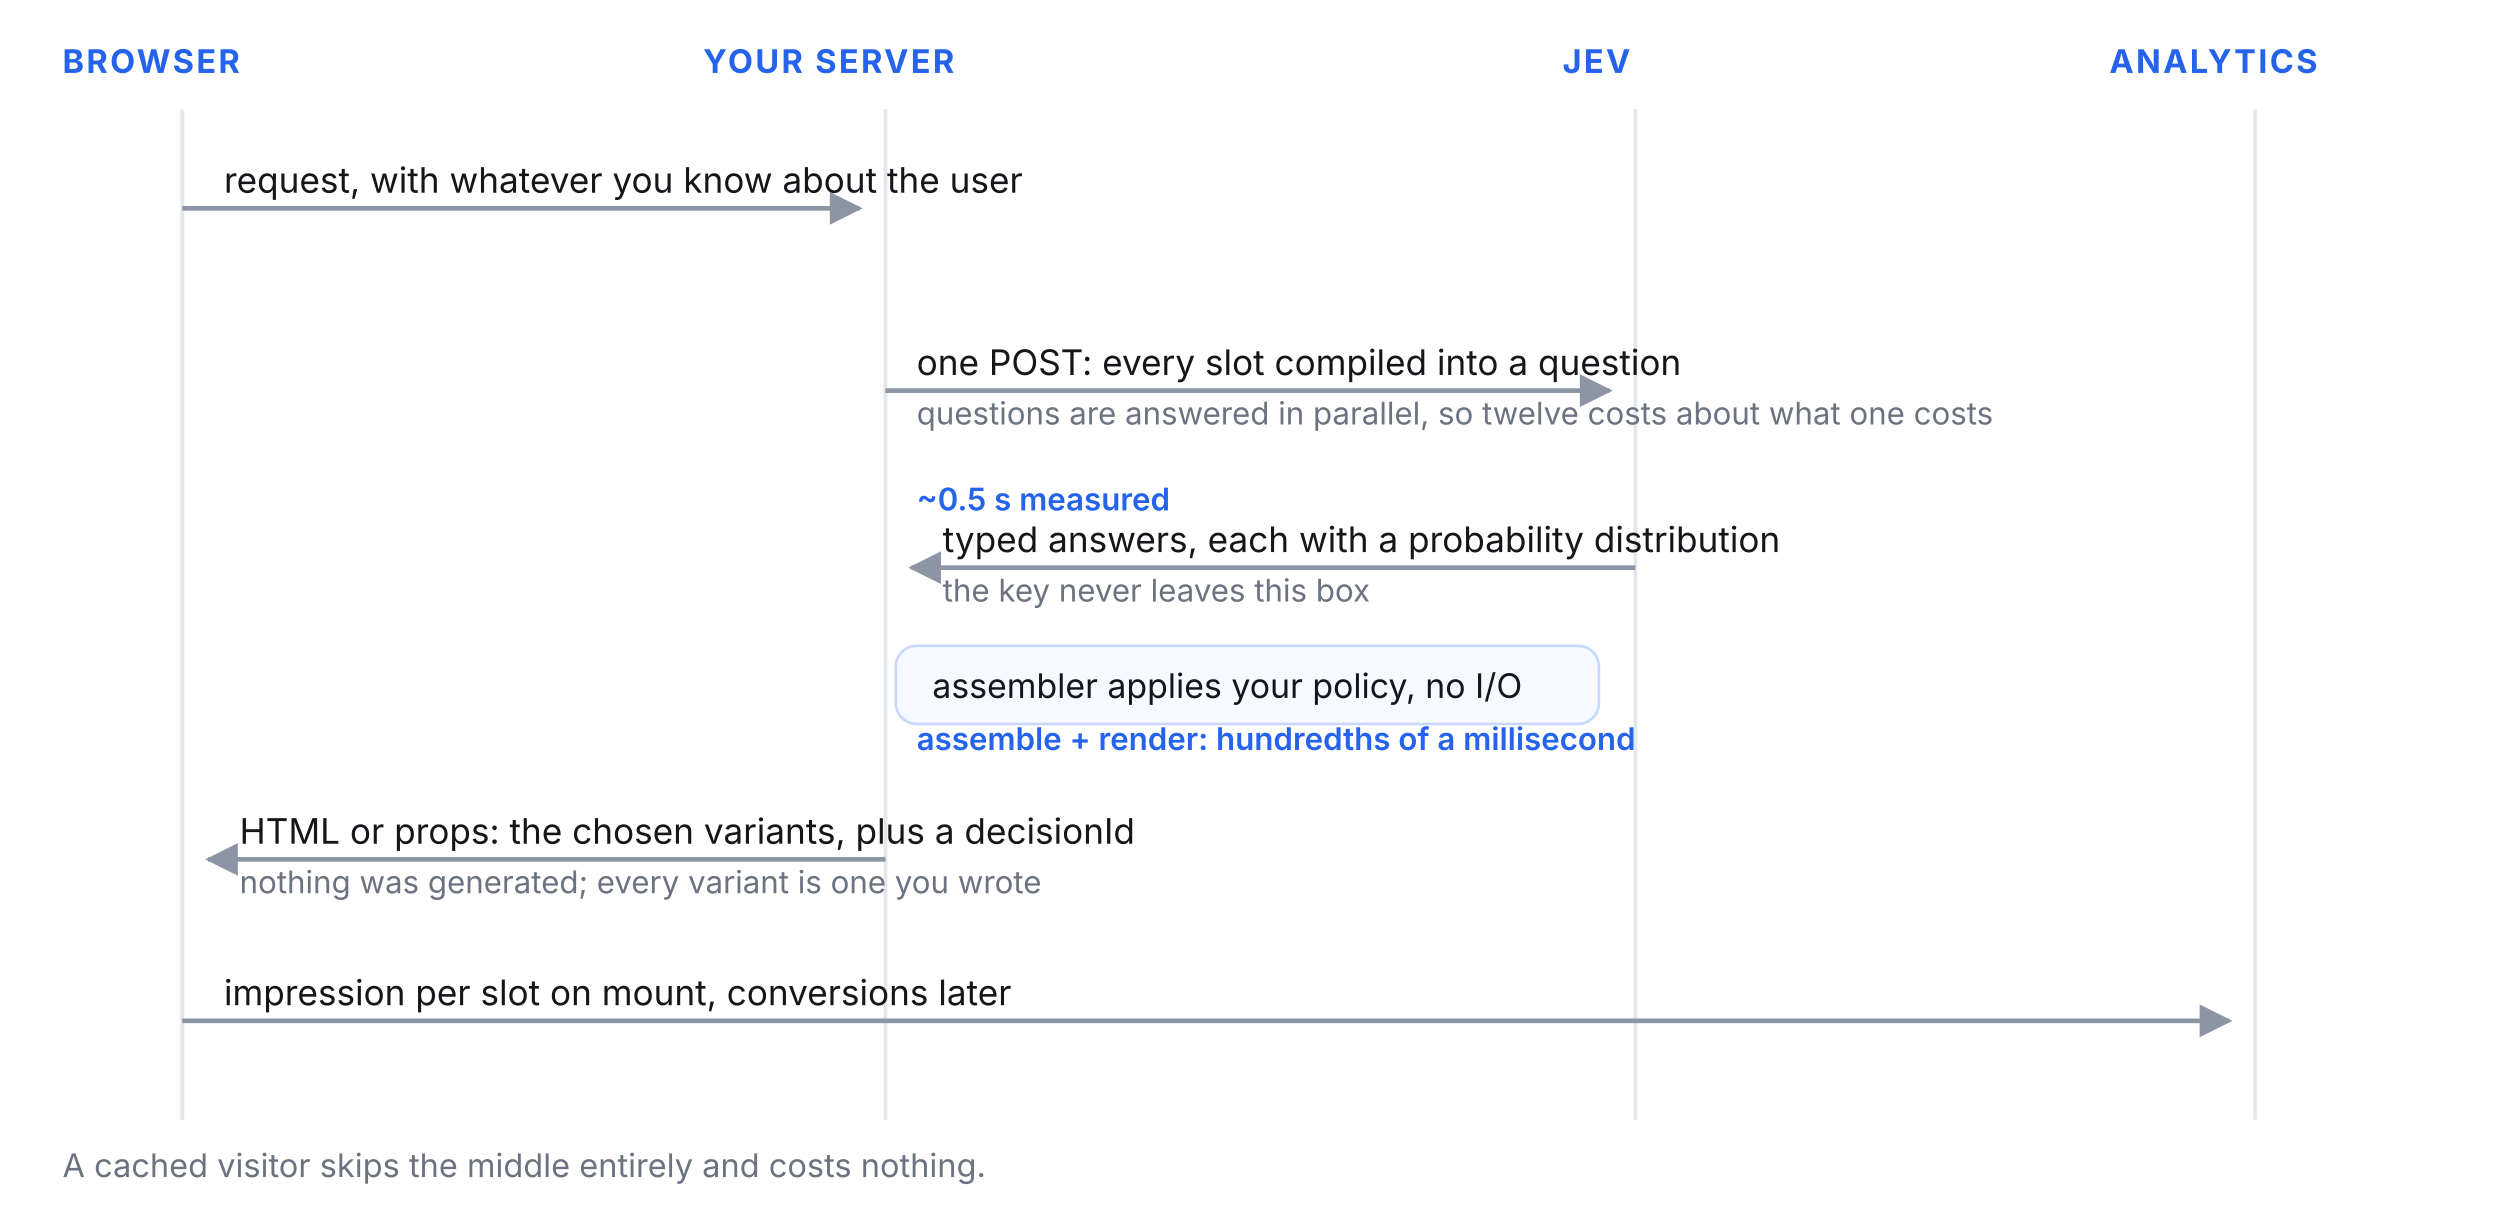
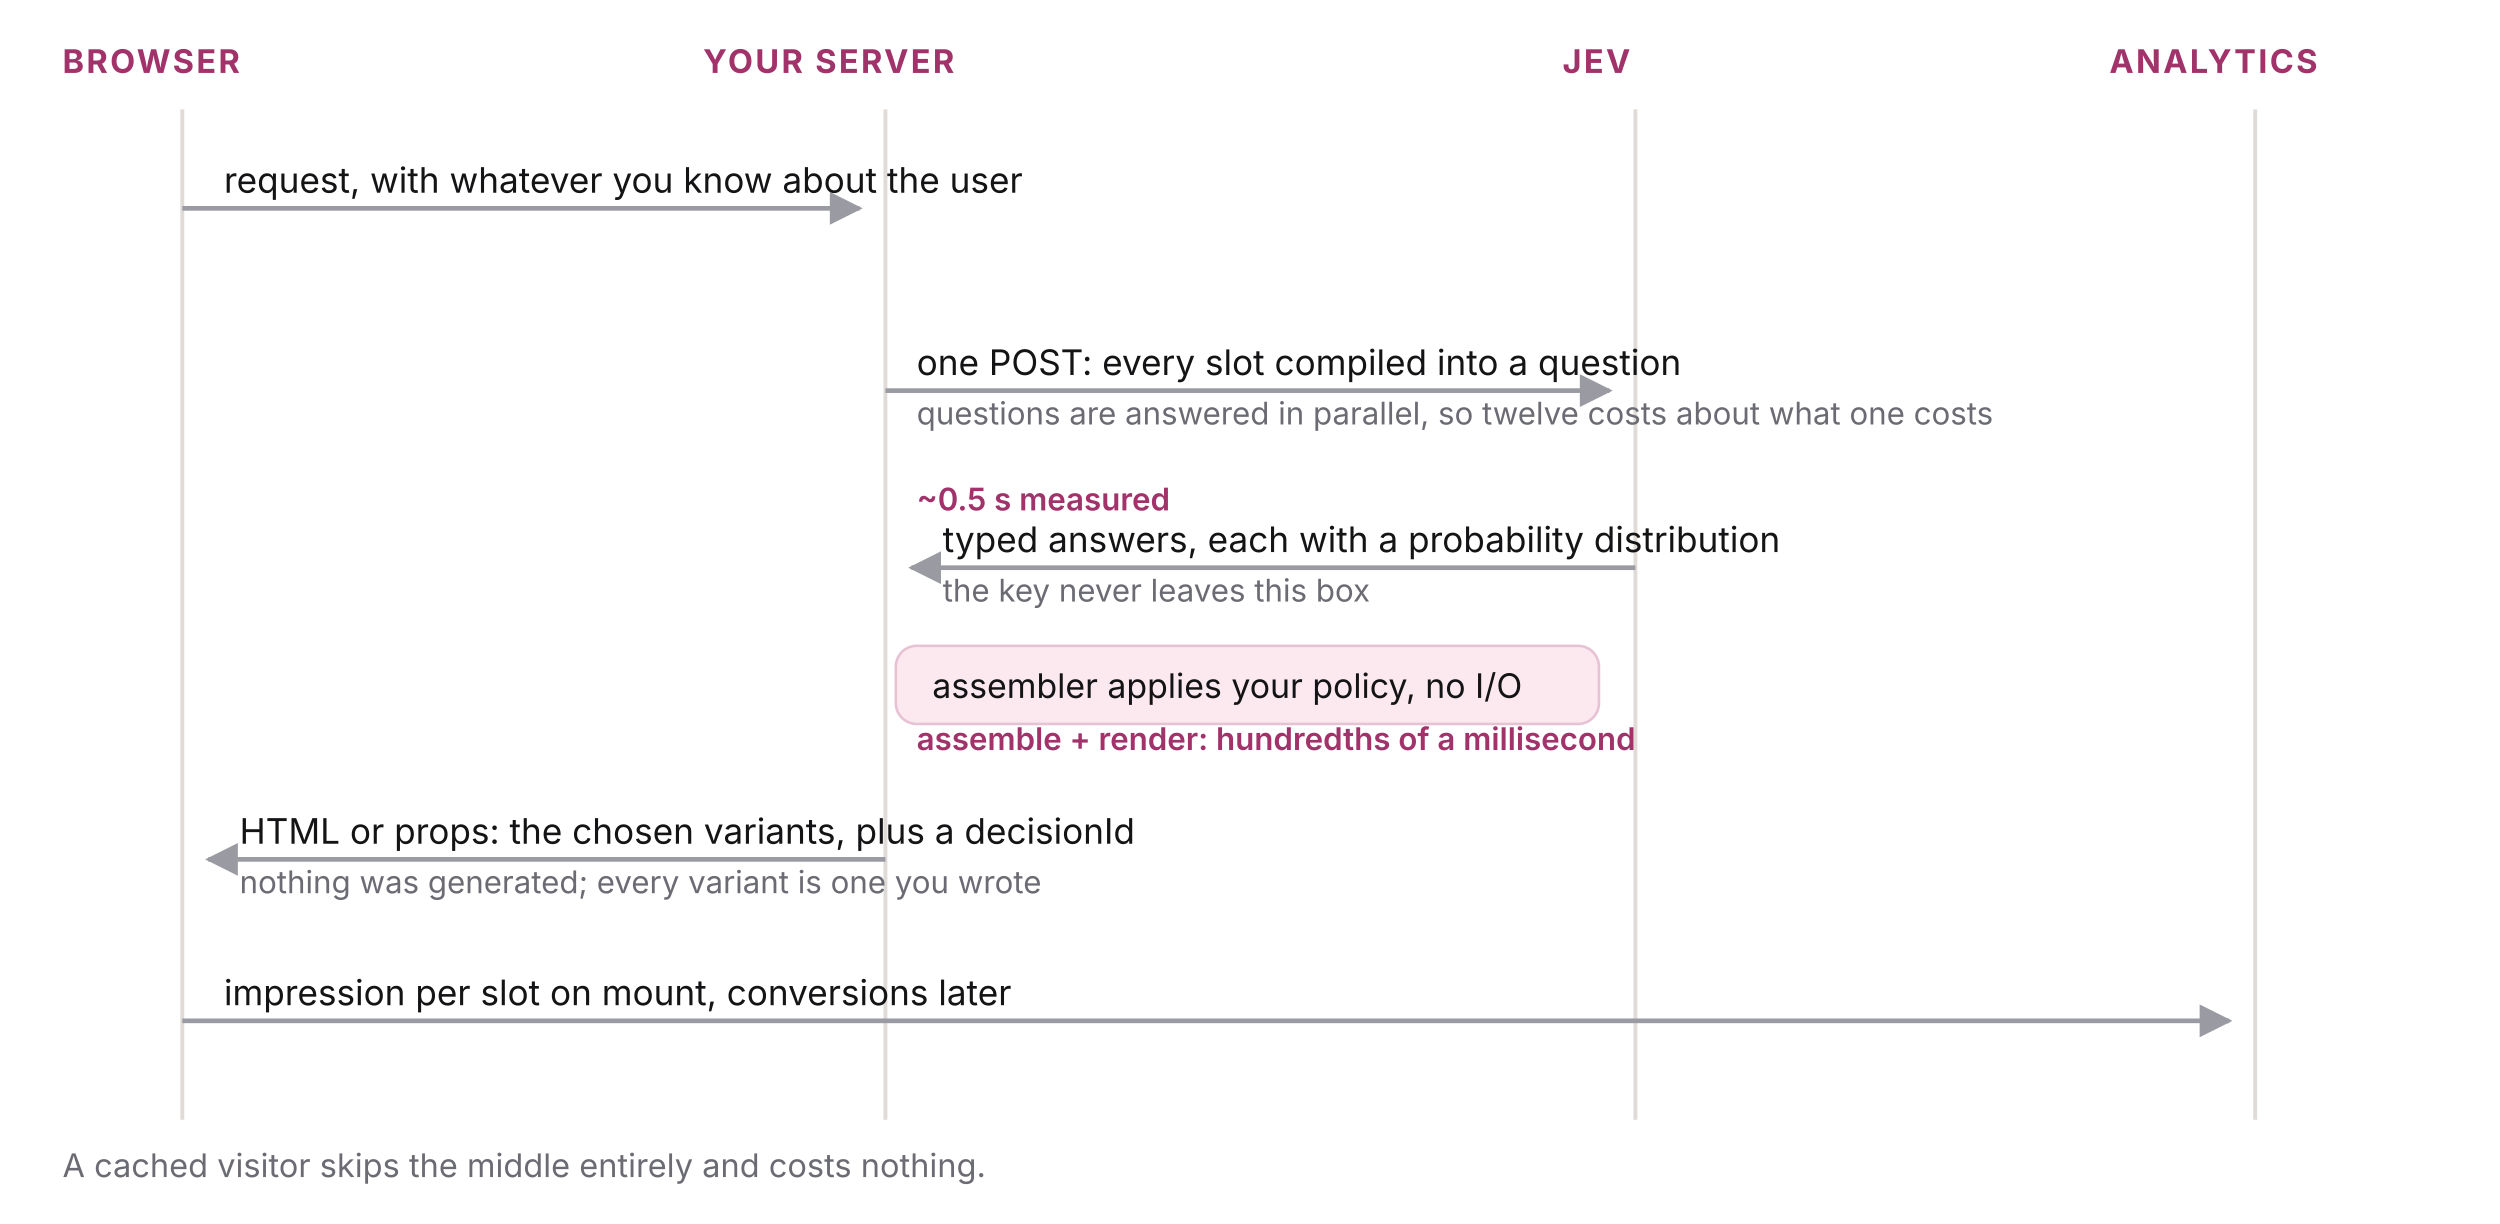
<svg xmlns="http://www.w3.org/2000/svg" viewBox="0 0 960 470" width="960" height="470" font-family="-apple-system,BlinkMacSystemFont,Segoe UI,system-ui,sans-serif" role="img" aria-label="Request lifecycle across browser, your server, Jev and analytics">
  <defs>
    <marker id="m" viewBox="0 0 10 10" refX="9" refY="5" markerWidth="7" markerHeight="7" orient="auto-start-reverse">
-       <path d="M0 0 L10 5 L0 10 z" fill="#8b95a3" />
+       <path d="M0 0 L10 5 L0 10 z" fill="#9a9aa3" />
    </marker>
  </defs>
  <rect width="960" height="470" fill="#fff" />
-   <g font-size="12.5" font-weight="700" fill="#2563eb" letter-spacing=".9">
+   <g font-size="12.5" font-weight="700" fill="#a1336a" letter-spacing=".9">
    <text x="24" y="28">BROWSER</text>
    <text x="270" y="28">YOUR SERVER</text>
    <text x="600" y="28">JEV</text>
    <text x="810" y="28">ANALYTICS</text>
  </g>
-   <g stroke="#e3e7ec" stroke-width="1.5">
+   <g stroke="#e0dbd7" stroke-width="1.5">
    <path d="M70 42 V430" />
    <path d="M340 42 V430" />
    <path d="M628 42 V430" />
    <path d="M866 42 V430" />
  </g>
-   <g stroke="#8b95a3" stroke-width="1.8" fill="none" marker-end="url(#m)">
+   <g stroke="#9a9aa3" stroke-width="1.8" fill="none" marker-end="url(#m)">
    <path d="M70 80 H330" />
    <path d="M340 150 H618" />
    <path d="M628 218 H350" />
    <path d="M340 330 H80" />
    <path d="M70 392 H856" />
  </g>
-   <g font-size="13.5" fill="#14161a">
+   <g font-size="13.5" fill="#141416">
    <text x="86" y="74">request, with whatever you know about the user</text>
    <text x="352" y="144">one POST: every slot compiled into a question</text>
    <text x="362" y="212">typed answers, each with a probability distribution</text>
    <text x="92" y="324">HTML or props: the chosen variants, plus a decisionId</text>
    <text x="86" y="386">impression per slot on mount, conversions later</text>
  </g>
-   <g font-size="12" fill="#6b7280">
+   <g font-size="12" fill="#6b6b73">
    <text x="352" y="163">questions are answered in parallel, so twelve costs about what one costs</text>
    <text x="362" y="231">the key never leaves this box</text>
    <text x="92" y="343">nothing was generated; every variant is one you wrote</text>
  </g>
-   <g font-size="12" fill="#2563eb" font-weight="640">
+   <g font-size="12" fill="#a1336a" font-weight="640">
    <text x="352" y="196">~0.5 s measured</text>
    <text x="352" y="288">assemble + render: hundredths of a millisecond</text>
  </g>
-   <rect x="344" y="248" width="270" height="30" rx="8" fill="#f6f9ff" stroke="#c7d7ff" />
-   <text x="358" y="268" font-size="13" fill="#14161a">assembler applies your policy, no I/O</text>
-   <text x="24" y="452" font-size="12.5" fill="#6b7280">A cached visitor skips the middle entirely and costs nothing.</text>
+   <rect x="344" y="248" width="270" height="30" rx="8" fill="#fbe9ef" stroke="#e6c2d3" />
+   <text x="358" y="268" font-size="13" fill="#141416">assembler applies your policy, no I/O</text>
+   <text x="24" y="452" font-size="12.5" fill="#6b6b73">A cached visitor skips the middle entirely and costs nothing.</text>
</svg>
